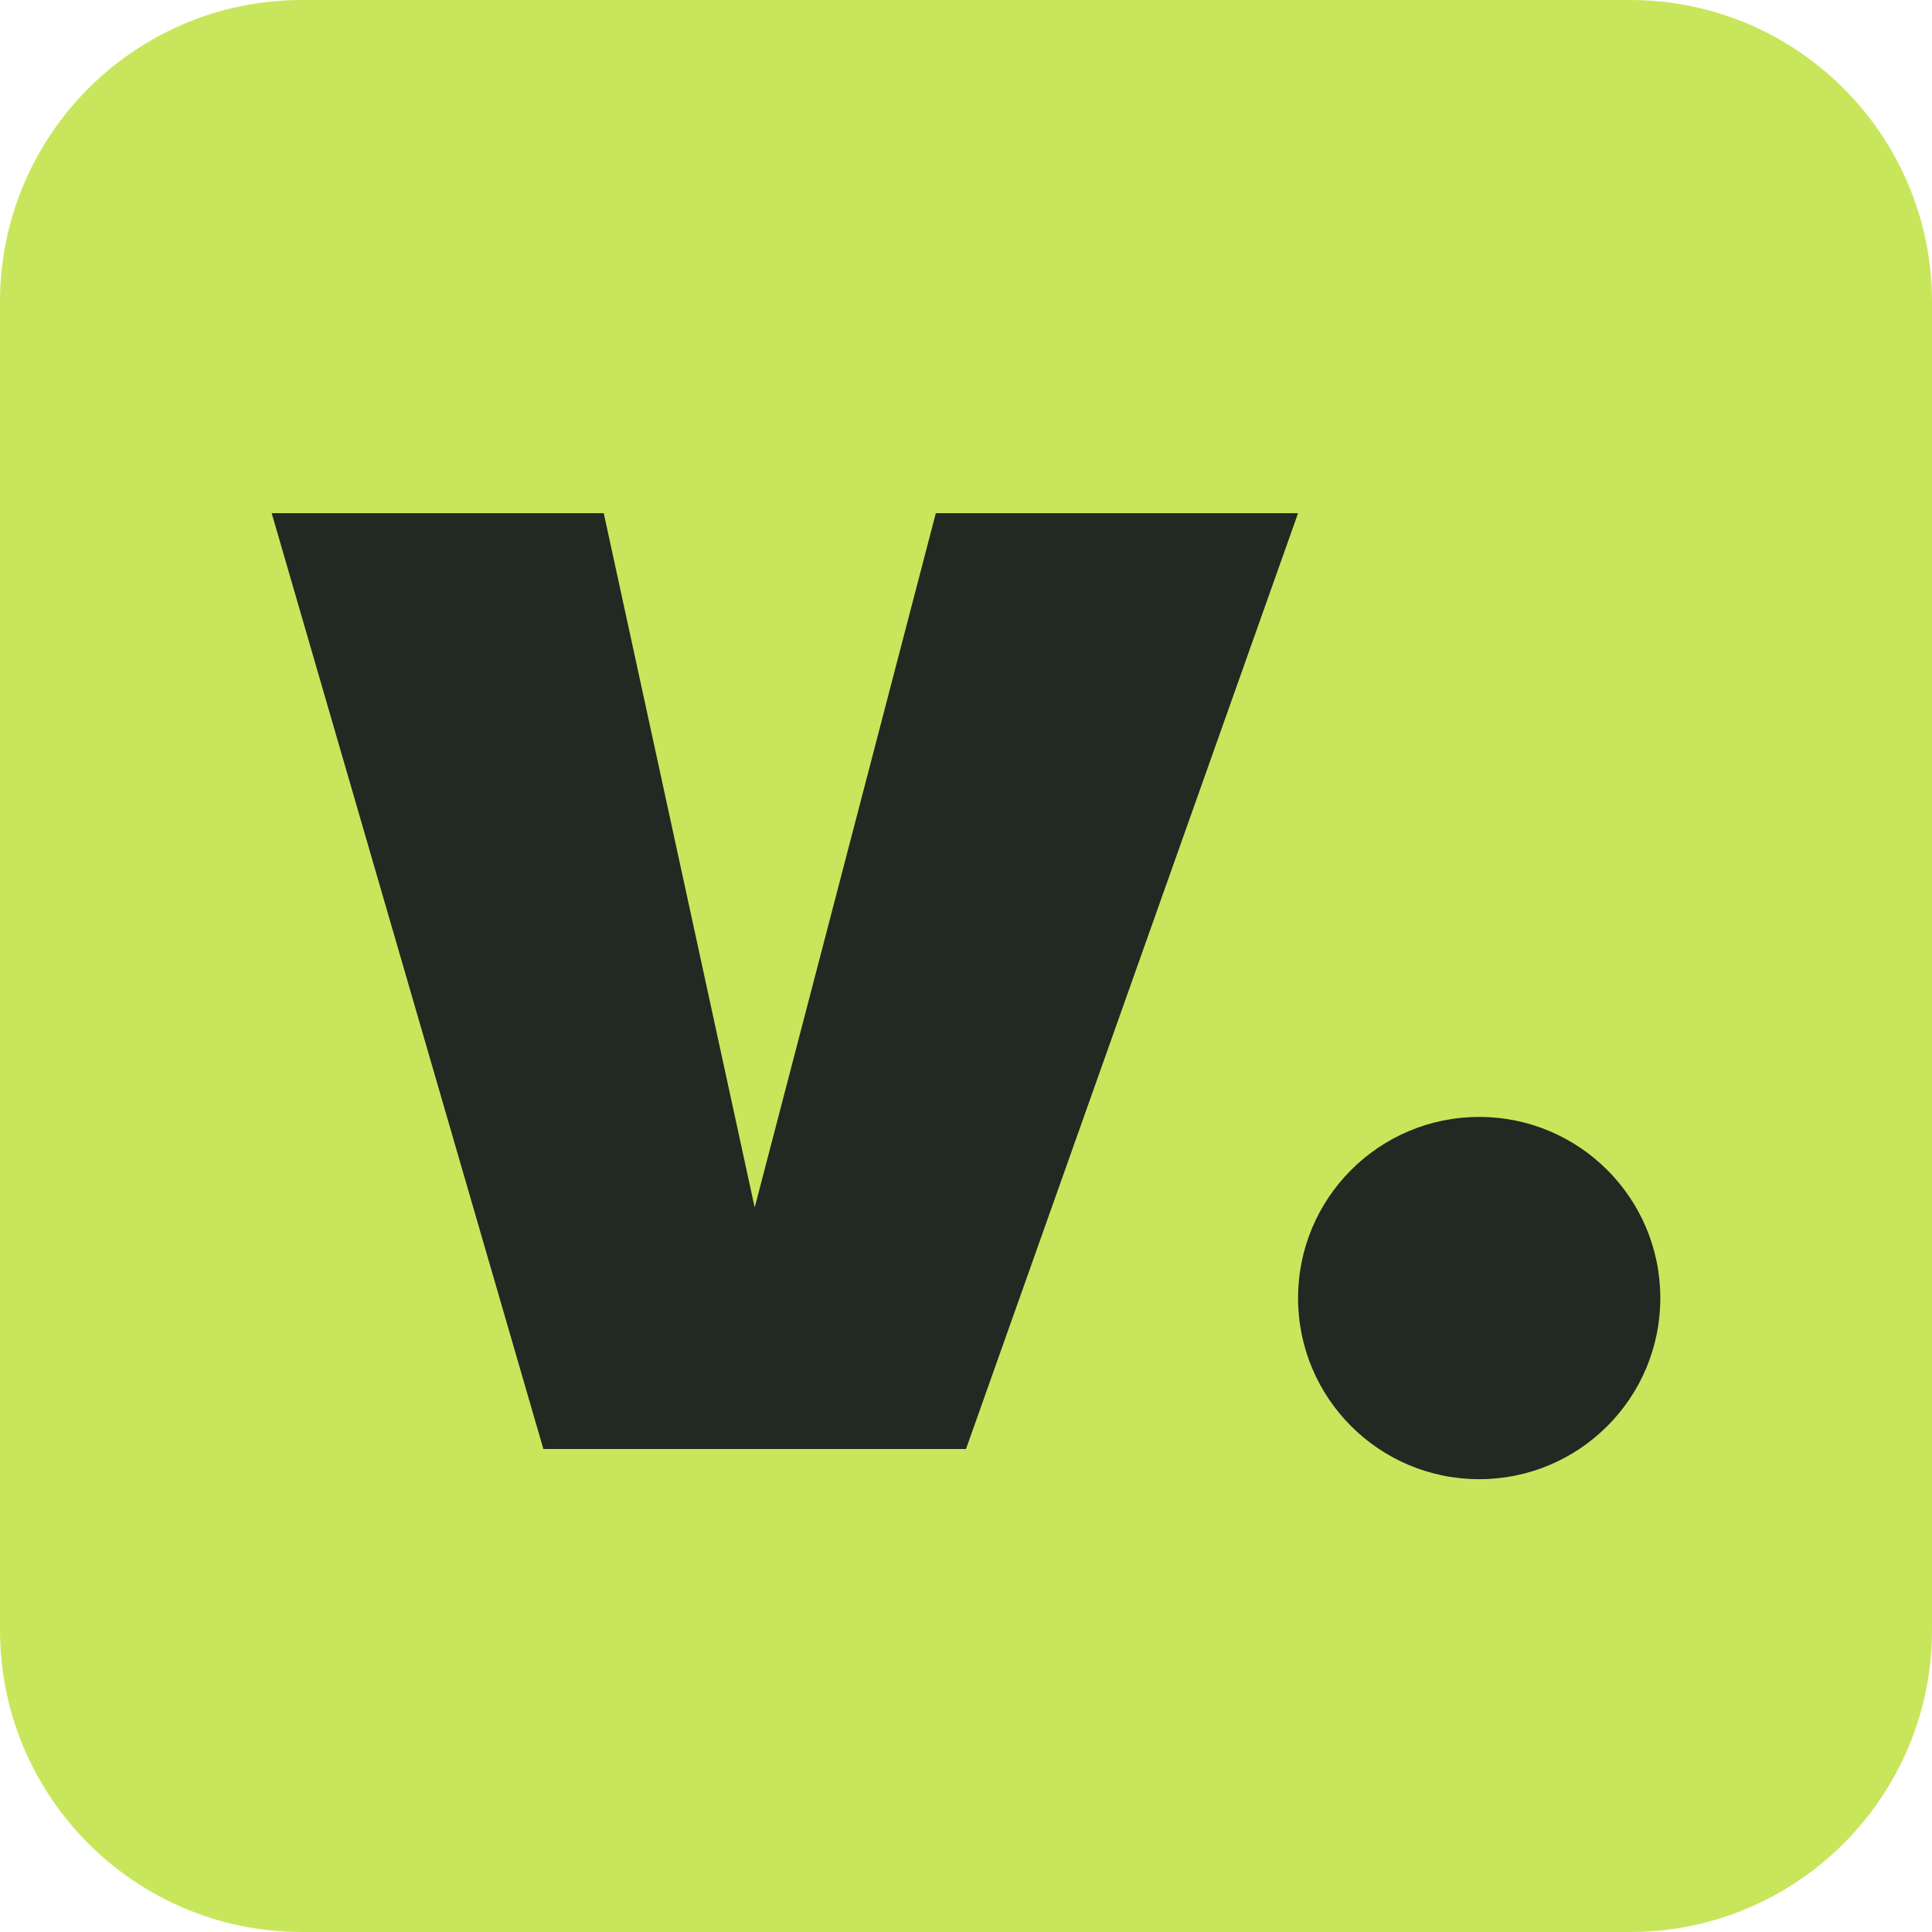
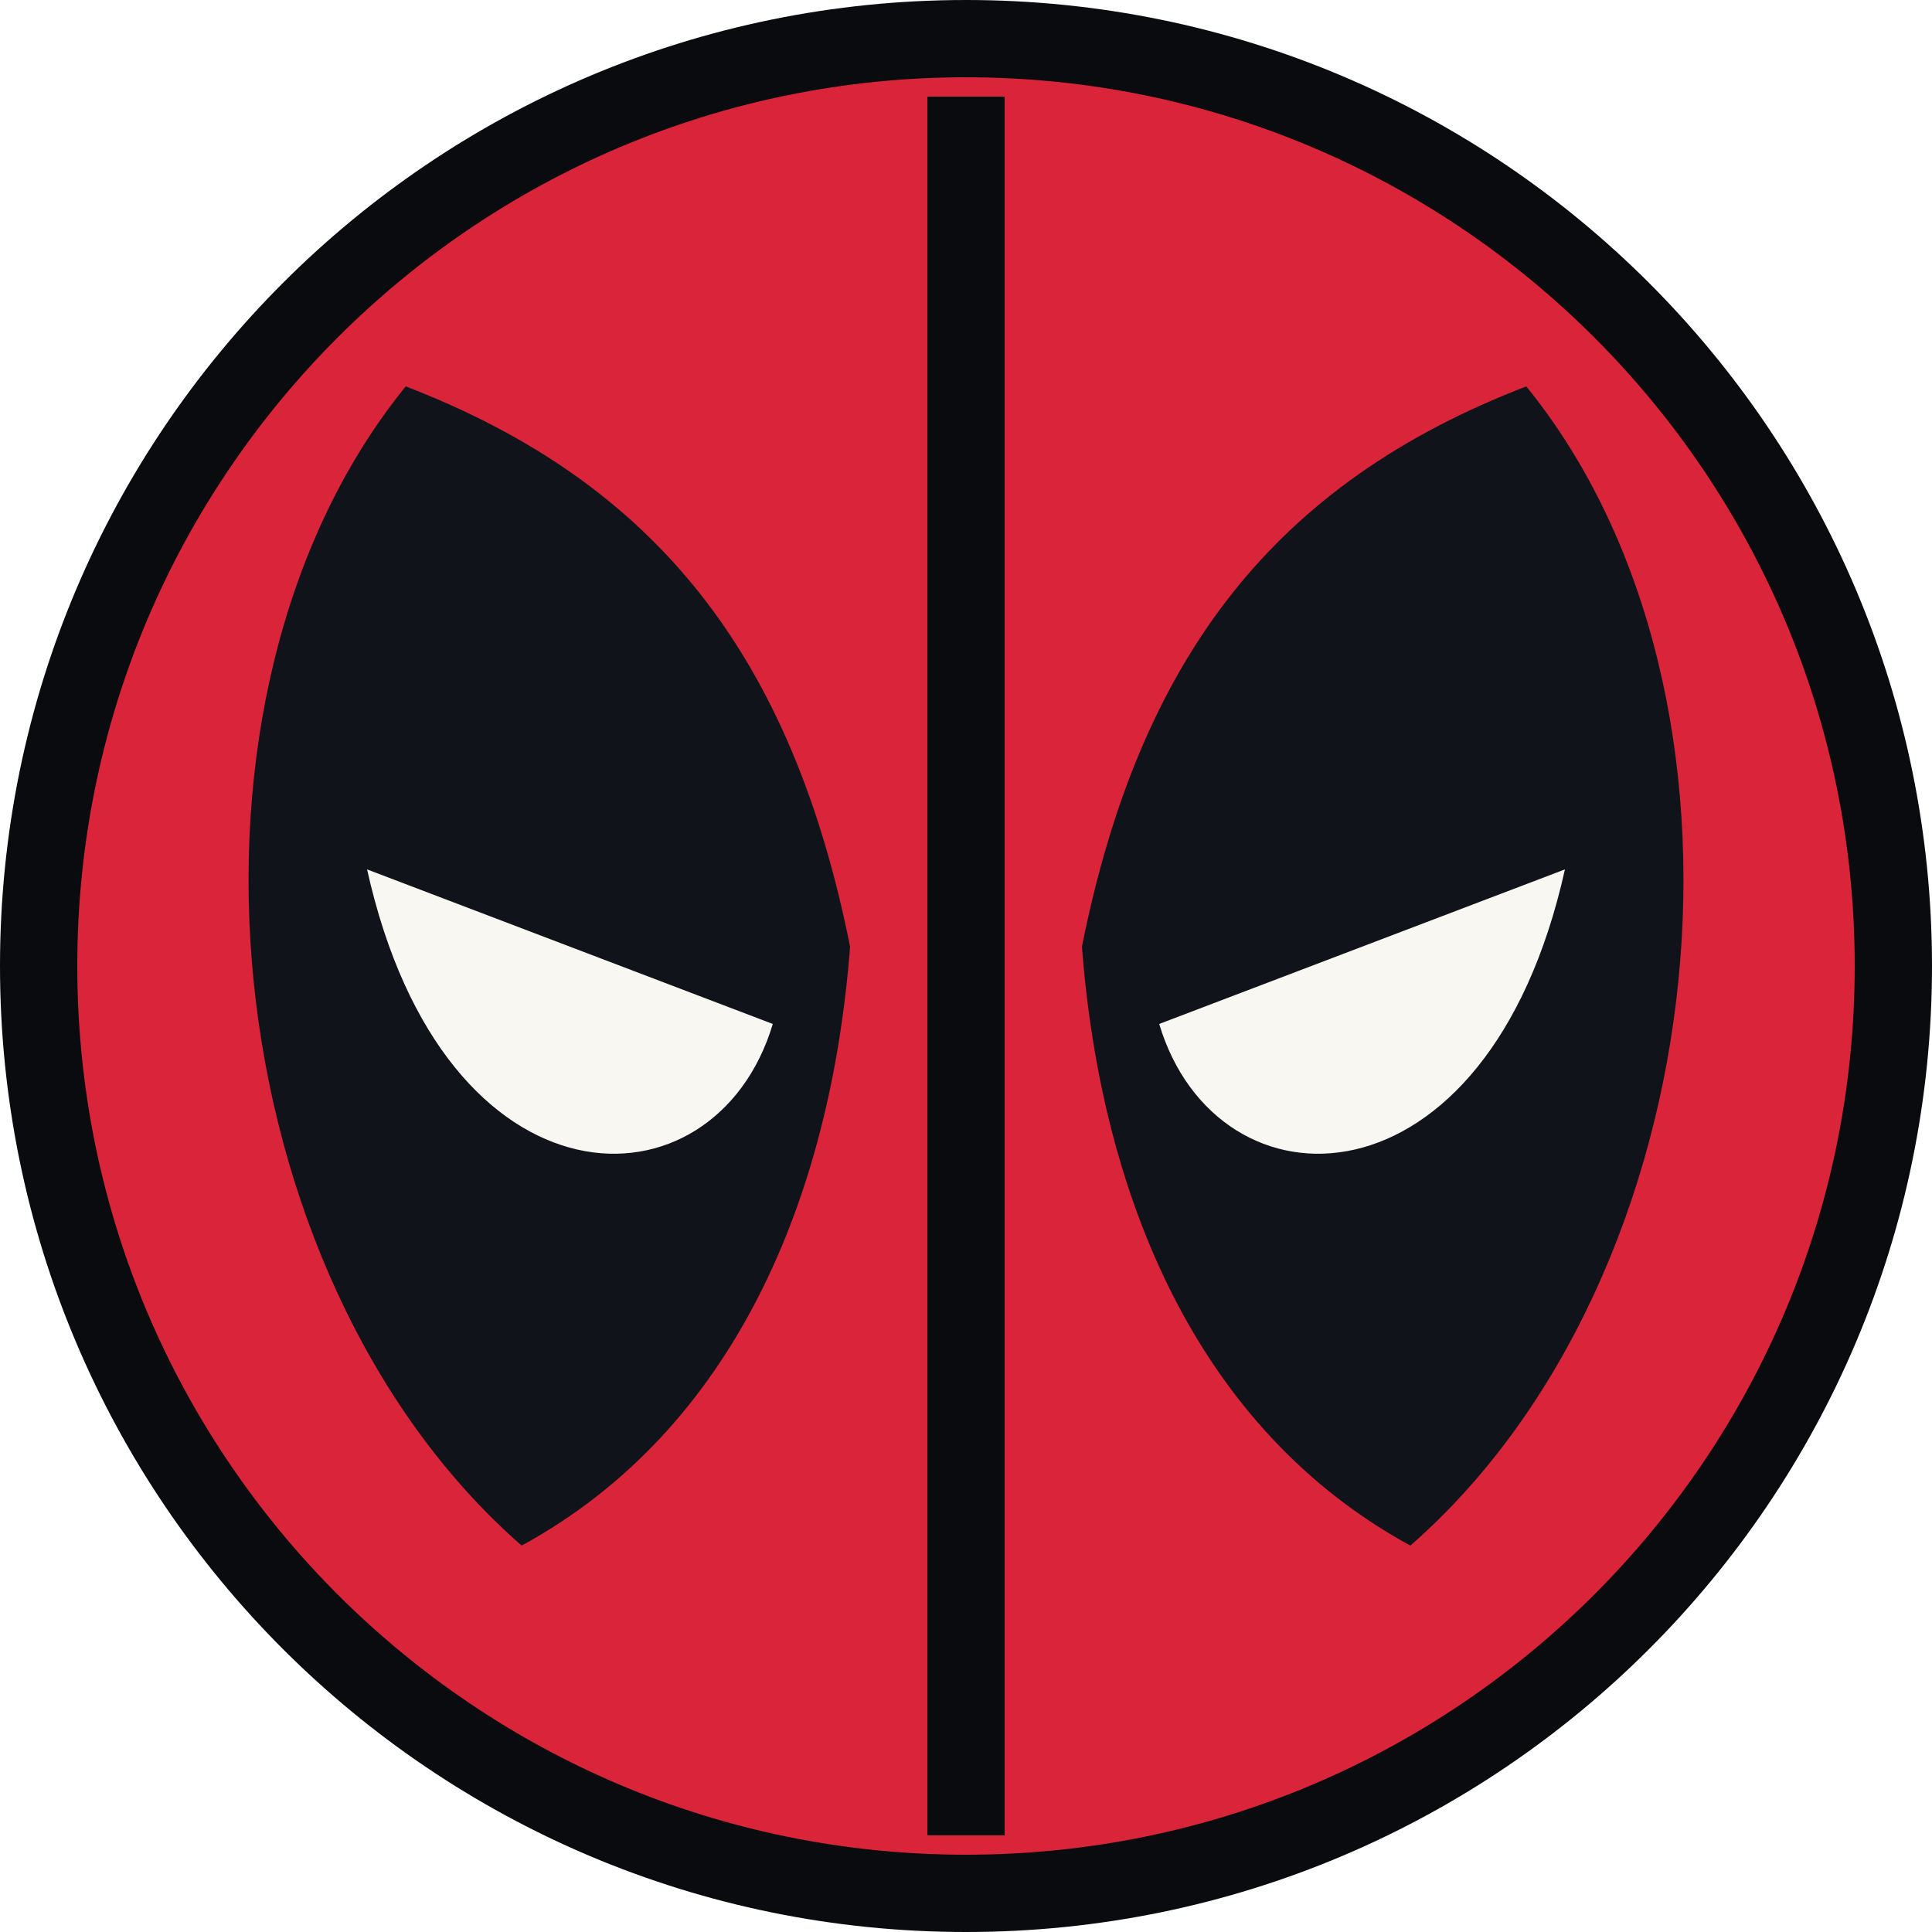
- <svg xmlns="http://www.w3.org/2000/svg" viewBox="0 0 64 64">
-   <rect width="64" height="64" rx="10" fill="#c8e65c" />
-   <path d="m9 17 9 31h14l11-31H31l-6 23-5-23Z" fill="#222822" />
-   <circle cx="49" cy="43" r="6" fill="#222822" />
+ <svg xmlns="http://www.w3.org/2000/svg" viewBox="0 0 100 100">
+   <circle cx="50" cy="50" r="48" fill="#da2439" stroke="#090b0e" stroke-width="4" />
+   <path d="M48 5v90h4V5z" fill="#090b0e" />
+   <path d="M21 20C8 36 11 66 27 80c11-6 16-18 17-31-3-15-10-24-23-29ZM79 20C92 36 89 66 73 80c-11-6-16-18-17-31 3-15 10-24 23-29Z" fill="#10141a" />
+   <path d="m19 45 21 8c-3 10-17 10-21-8Zm62 0-21 8c3 10 17 10 21-8Z" fill="#f9f7f2" />
</svg>
